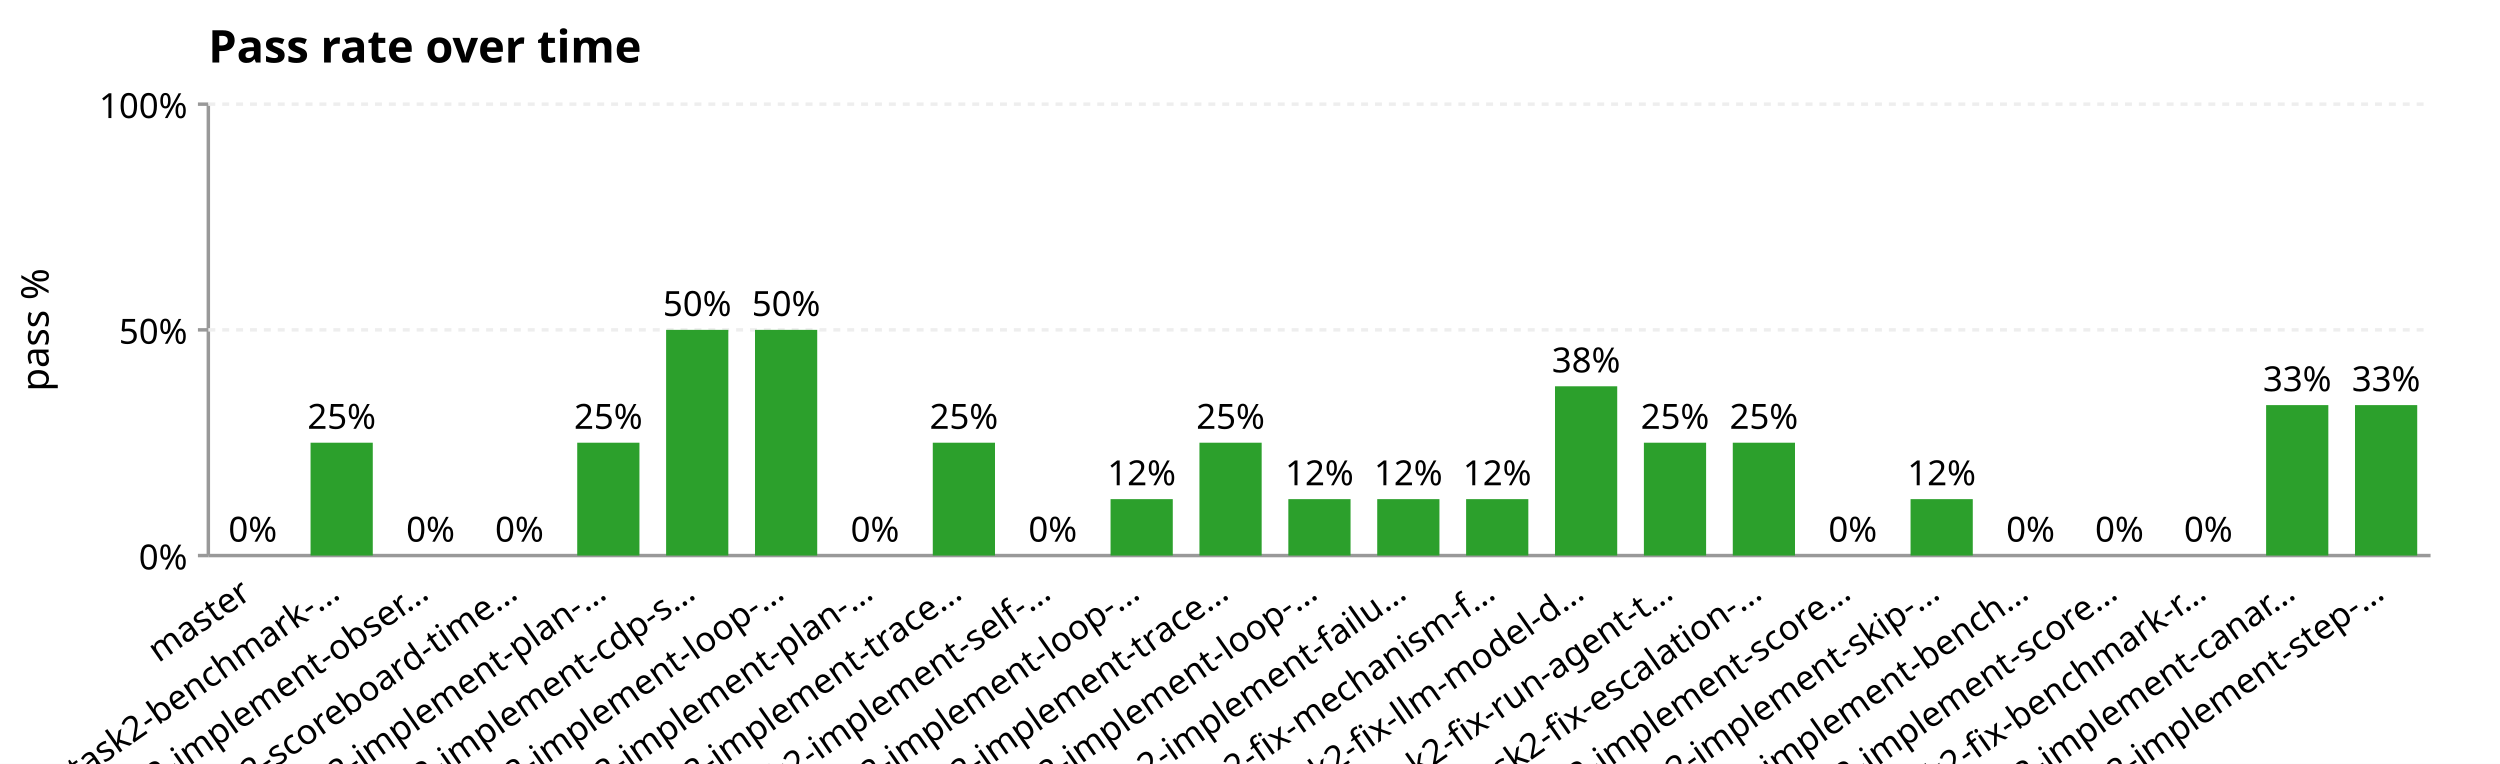
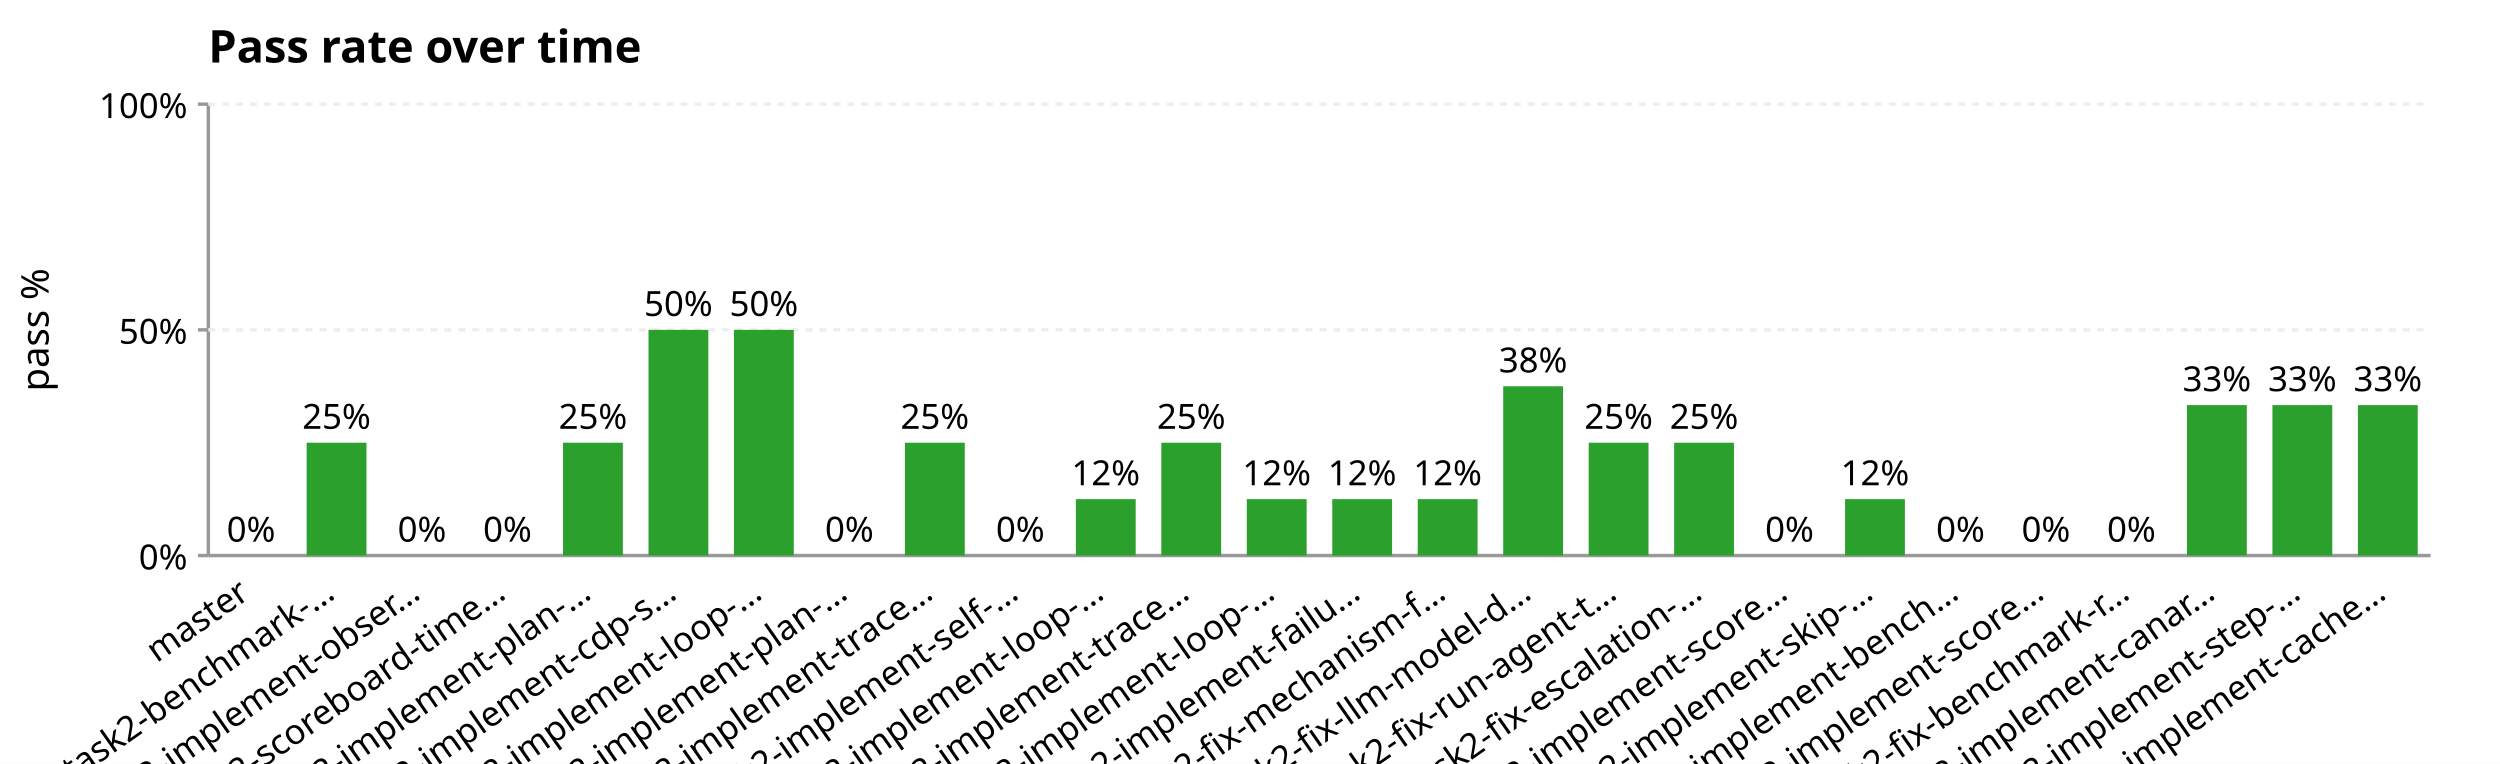
<svg xmlns="http://www.w3.org/2000/svg" viewBox="0 0 720 220" width="720" height="220" font-family="sans-serif">
  <rect width="100%" height="100%" fill="#fff" />
  <text x="60" y="18" font-size="13" font-weight="600">Pass rate over time</text>
  <line x1="60" y1="30" x2="60" y2="160" stroke="#999" />
  <line x1="60" y1="160" x2="700" y2="160" stroke="#999" />
  <line x1="57" y1="160.0" x2="60" y2="160.0" stroke="#999" />
  <text x="54" y="164.0" font-size="10" text-anchor="end" fill="#000">0%</text>
  <line x1="57" y1="95.0" x2="60" y2="95.0" stroke="#999" />
  <text x="54" y="99.0" font-size="10" text-anchor="end" fill="#000">50%</text>
  <line x1="60" y1="95.0" x2="700" y2="95.0" stroke="#eee" stroke-dasharray="2,2" />
  <line x1="57" y1="30.0" x2="60" y2="30.0" stroke="#999" />
  <text x="54" y="34.0" font-size="10" text-anchor="end" fill="#000">100%</text>
  <line x1="60" y1="30.0" x2="700" y2="30.0" stroke="#eee" stroke-dasharray="2,2" />
  <text x="14" y="95.0" font-size="11" fill="#000" transform="rotate(-90 14 95.0)" text-anchor="middle">pass %</text>
-   <rect x="63.84" y="160.00" width="17.92" height="0.00" fill="#2ca02c" />
-   <text x="72.80" y="156.00" font-size="10" text-anchor="middle" fill="#000">0%</text>
-   <text x="72.80" y="172" font-size="10" fill="#000" text-anchor="end" transform="rotate(-35 72.80 172)">master</text>
-   <rect x="89.44" y="127.50" width="17.92" height="32.50" fill="#2ca02c" />
-   <text x="98.40" y="123.50" font-size="10" text-anchor="middle" fill="#000">25%</text>
-   <text x="98.40" y="172" font-size="10" fill="#000" text-anchor="end" transform="rotate(-35 98.40 172)">feat-task2-benchmark-…</text>
-   <rect x="115.04" y="160.00" width="17.92" height="0.00" fill="#2ca02c" />
-   <text x="124.00" y="156.00" font-size="10" text-anchor="middle" fill="#000">0%</text>
-   <text x="124.00" y="172" font-size="10" fill="#000" text-anchor="end" transform="rotate(-35 124.00 172)">task2-implement-obser…</text>
-   <rect x="140.64" y="160.00" width="17.92" height="0.00" fill="#2ca02c" />
-   <text x="149.60" y="156.00" font-size="10" text-anchor="middle" fill="#000">0%</text>
-   <text x="149.60" y="172" font-size="10" fill="#000" text-anchor="end" transform="rotate(-35 149.60 172)">task2-scoreboard-time…</text>
-   <rect x="166.24" y="127.50" width="17.92" height="32.50" fill="#2ca02c" />
-   <text x="175.20" y="123.50" font-size="10" text-anchor="middle" fill="#000">25%</text>
-   <text x="175.20" y="172" font-size="10" fill="#000" text-anchor="end" transform="rotate(-35 175.20 172)">task2-implement-plan-…</text>
-   <rect x="191.84" y="95.00" width="17.92" height="65.00" fill="#2ca02c" />
-   <text x="200.80" y="91.00" font-size="10" text-anchor="middle" fill="#000">50%</text>
-   <text x="200.80" y="172" font-size="10" fill="#000" text-anchor="end" transform="rotate(-35 200.80 172)">task2-implement-cdp-s…</text>
-   <rect x="217.44" y="95.00" width="17.92" height="65.00" fill="#2ca02c" />
-   <text x="226.40" y="91.00" font-size="10" text-anchor="middle" fill="#000">50%</text>
-   <text x="226.40" y="172" font-size="10" fill="#000" text-anchor="end" transform="rotate(-35 226.40 172)">task2-implement-loop-…</text>
-   <rect x="243.04" y="160.00" width="17.92" height="0.00" fill="#2ca02c" />
-   <text x="252.00" y="156.00" font-size="10" text-anchor="middle" fill="#000">0%</text>
-   <text x="252.00" y="172" font-size="10" fill="#000" text-anchor="end" transform="rotate(-35 252.00 172)">task2-implement-plan-…</text>
-   <rect x="268.64" y="127.50" width="17.92" height="32.50" fill="#2ca02c" />
-   <text x="277.60" y="123.50" font-size="10" text-anchor="middle" fill="#000">25%</text>
-   <text x="277.60" y="172" font-size="10" fill="#000" text-anchor="end" transform="rotate(-35 277.60 172)">task2-implement-trace…</text>
-   <rect x="294.24" y="160.00" width="17.92" height="0.00" fill="#2ca02c" />
-   <text x="303.20" y="156.00" font-size="10" text-anchor="middle" fill="#000">0%</text>
-   <text x="303.20" y="172" font-size="10" fill="#000" text-anchor="end" transform="rotate(-35 303.20 172)">task2-implement-self-…</text>
-   <rect x="319.84" y="143.75" width="17.92" height="16.25" fill="#2ca02c" />
-   <text x="328.80" y="139.75" font-size="10" text-anchor="middle" fill="#000">12%</text>
-   <text x="328.80" y="172" font-size="10" fill="#000" text-anchor="end" transform="rotate(-35 328.80 172)">task2-implement-loop-…</text>
-   <rect x="345.44" y="127.50" width="17.92" height="32.50" fill="#2ca02c" />
-   <text x="354.40" y="123.50" font-size="10" text-anchor="middle" fill="#000">25%</text>
-   <text x="354.40" y="172" font-size="10" fill="#000" text-anchor="end" transform="rotate(-35 354.40 172)">task2-implement-trace…</text>
-   <rect x="371.04" y="143.75" width="17.92" height="16.25" fill="#2ca02c" />
-   <text x="380.00" y="139.75" font-size="10" text-anchor="middle" fill="#000">12%</text>
-   <text x="380.00" y="172" font-size="10" fill="#000" text-anchor="end" transform="rotate(-35 380.00 172)">task2-implement-loop-…</text>
-   <rect x="396.64" y="143.75" width="17.92" height="16.25" fill="#2ca02c" />
-   <text x="405.60" y="139.75" font-size="10" text-anchor="middle" fill="#000">12%</text>
-   <text x="405.60" y="172" font-size="10" fill="#000" text-anchor="end" transform="rotate(-35 405.60 172)">task2-implement-failu…</text>
-   <rect x="422.24" y="143.75" width="17.92" height="16.25" fill="#2ca02c" />
-   <text x="431.20" y="139.75" font-size="10" text-anchor="middle" fill="#000">12%</text>
-   <text x="431.20" y="172" font-size="10" fill="#000" text-anchor="end" transform="rotate(-35 431.20 172)">task2-fix-mechanism-f…</text>
-   <rect x="447.84" y="111.25" width="17.92" height="48.75" fill="#2ca02c" />
-   <text x="456.80" y="107.25" font-size="10" text-anchor="middle" fill="#000">38%</text>
-   <text x="456.80" y="172" font-size="10" fill="#000" text-anchor="end" transform="rotate(-35 456.80 172)">task2-fix-llm-model-d…</text>
-   <rect x="473.44" y="127.50" width="17.92" height="32.50" fill="#2ca02c" />
-   <text x="482.40" y="123.50" font-size="10" text-anchor="middle" fill="#000">25%</text>
-   <text x="482.40" y="172" font-size="10" fill="#000" text-anchor="end" transform="rotate(-35 482.40 172)">task2-fix-run-agent-t…</text>
-   <rect x="499.04" y="127.50" width="17.92" height="32.50" fill="#2ca02c" />
-   <text x="508.00" y="123.50" font-size="10" text-anchor="middle" fill="#000">25%</text>
-   <text x="508.00" y="172" font-size="10" fill="#000" text-anchor="end" transform="rotate(-35 508.00 172)">task2-fix-escalation-…</text>
-   <rect x="524.64" y="160.00" width="17.92" height="0.00" fill="#2ca02c" />
-   <text x="533.60" y="156.00" font-size="10" text-anchor="middle" fill="#000">0%</text>
-   <text x="533.60" y="172" font-size="10" fill="#000" text-anchor="end" transform="rotate(-35 533.60 172)">task2-implement-score…</text>
-   <rect x="550.24" y="143.75" width="17.92" height="16.25" fill="#2ca02c" />
-   <text x="559.20" y="139.75" font-size="10" text-anchor="middle" fill="#000">12%</text>
-   <text x="559.20" y="172" font-size="10" fill="#000" text-anchor="end" transform="rotate(-35 559.20 172)">task2-implement-skip-…</text>
-   <rect x="575.84" y="160.00" width="17.92" height="0.00" fill="#2ca02c" />
-   <text x="584.80" y="156.00" font-size="10" text-anchor="middle" fill="#000">0%</text>
-   <text x="584.80" y="172" font-size="10" fill="#000" text-anchor="end" transform="rotate(-35 584.80 172)">task2-implement-bench…</text>
-   <rect x="601.44" y="160.00" width="17.92" height="0.00" fill="#2ca02c" />
-   <text x="610.40" y="156.00" font-size="10" text-anchor="middle" fill="#000">0%</text>
-   <text x="610.40" y="172" font-size="10" fill="#000" text-anchor="end" transform="rotate(-35 610.40 172)">task2-implement-score…</text>
-   <rect x="627.04" y="160.00" width="17.92" height="0.00" fill="#2ca02c" />
-   <text x="636.00" y="156.00" font-size="10" text-anchor="middle" fill="#000">0%</text>
-   <text x="636.00" y="172" font-size="10" fill="#000" text-anchor="end" transform="rotate(-35 636.00 172)">task2-fix-benchmark-r…</text>
-   <rect x="652.64" y="116.67" width="17.92" height="43.33" fill="#2ca02c" />
-   <text x="661.60" y="112.67" font-size="10" text-anchor="middle" fill="#000">33%</text>
-   <text x="661.60" y="172" font-size="10" fill="#000" text-anchor="end" transform="rotate(-35 661.60 172)">task2-implement-canar…</text>
-   <rect x="678.24" y="116.67" width="17.92" height="43.33" fill="#2ca02c" />
-   <text x="687.20" y="112.67" font-size="10" text-anchor="middle" fill="#000">33%</text>
-   <text x="687.20" y="172" font-size="10" fill="#000" text-anchor="end" transform="rotate(-35 687.20 172)">task2-implement-step-…</text>
+   <rect x="63.69" y="160.00" width="17.23" height="0.00" fill="#2ca02c" />
+   <text x="72.31" y="156.00" font-size="10" text-anchor="middle" fill="#000">0%</text>
+   <text x="72.31" y="172" font-size="10" fill="#000" text-anchor="end" transform="rotate(-35 72.31 172)">master</text>
+   <rect x="88.31" y="127.50" width="17.23" height="32.50" fill="#2ca02c" />
+   <text x="96.92" y="123.50" font-size="10" text-anchor="middle" fill="#000">25%</text>
+   <text x="96.92" y="172" font-size="10" fill="#000" text-anchor="end" transform="rotate(-35 96.92 172)">feat-task2-benchmark-…</text>
+   <rect x="112.92" y="160.00" width="17.23" height="0.00" fill="#2ca02c" />
+   <text x="121.54" y="156.00" font-size="10" text-anchor="middle" fill="#000">0%</text>
+   <text x="121.54" y="172" font-size="10" fill="#000" text-anchor="end" transform="rotate(-35 121.54 172)">task2-implement-obser…</text>
+   <rect x="137.54" y="160.00" width="17.23" height="0.00" fill="#2ca02c" />
+   <text x="146.15" y="156.00" font-size="10" text-anchor="middle" fill="#000">0%</text>
+   <text x="146.15" y="172" font-size="10" fill="#000" text-anchor="end" transform="rotate(-35 146.15 172)">task2-scoreboard-time…</text>
+   <rect x="162.15" y="127.50" width="17.23" height="32.50" fill="#2ca02c" />
+   <text x="170.77" y="123.50" font-size="10" text-anchor="middle" fill="#000">25%</text>
+   <text x="170.77" y="172" font-size="10" fill="#000" text-anchor="end" transform="rotate(-35 170.77 172)">task2-implement-plan-…</text>
+   <rect x="186.77" y="95.00" width="17.23" height="65.00" fill="#2ca02c" />
+   <text x="195.38" y="91.00" font-size="10" text-anchor="middle" fill="#000">50%</text>
+   <text x="195.38" y="172" font-size="10" fill="#000" text-anchor="end" transform="rotate(-35 195.38 172)">task2-implement-cdp-s…</text>
+   <rect x="211.38" y="95.00" width="17.23" height="65.00" fill="#2ca02c" />
+   <text x="220.00" y="91.00" font-size="10" text-anchor="middle" fill="#000">50%</text>
+   <text x="220.00" y="172" font-size="10" fill="#000" text-anchor="end" transform="rotate(-35 220.00 172)">task2-implement-loop-…</text>
+   <rect x="236.00" y="160.00" width="17.23" height="0.00" fill="#2ca02c" />
+   <text x="244.62" y="156.00" font-size="10" text-anchor="middle" fill="#000">0%</text>
+   <text x="244.62" y="172" font-size="10" fill="#000" text-anchor="end" transform="rotate(-35 244.62 172)">task2-implement-plan-…</text>
+   <rect x="260.62" y="127.50" width="17.23" height="32.50" fill="#2ca02c" />
+   <text x="269.23" y="123.50" font-size="10" text-anchor="middle" fill="#000">25%</text>
+   <text x="269.23" y="172" font-size="10" fill="#000" text-anchor="end" transform="rotate(-35 269.23 172)">task2-implement-trace…</text>
+   <rect x="285.23" y="160.00" width="17.23" height="0.00" fill="#2ca02c" />
+   <text x="293.85" y="156.00" font-size="10" text-anchor="middle" fill="#000">0%</text>
+   <text x="293.85" y="172" font-size="10" fill="#000" text-anchor="end" transform="rotate(-35 293.85 172)">task2-implement-self-…</text>
+   <rect x="309.85" y="143.75" width="17.23" height="16.25" fill="#2ca02c" />
+   <text x="318.46" y="139.75" font-size="10" text-anchor="middle" fill="#000">12%</text>
+   <text x="318.46" y="172" font-size="10" fill="#000" text-anchor="end" transform="rotate(-35 318.46 172)">task2-implement-loop-…</text>
+   <rect x="334.46" y="127.50" width="17.23" height="32.50" fill="#2ca02c" />
+   <text x="343.08" y="123.50" font-size="10" text-anchor="middle" fill="#000">25%</text>
+   <text x="343.08" y="172" font-size="10" fill="#000" text-anchor="end" transform="rotate(-35 343.08 172)">task2-implement-trace…</text>
+   <rect x="359.08" y="143.75" width="17.23" height="16.25" fill="#2ca02c" />
+   <text x="367.69" y="139.75" font-size="10" text-anchor="middle" fill="#000">12%</text>
+   <text x="367.69" y="172" font-size="10" fill="#000" text-anchor="end" transform="rotate(-35 367.69 172)">task2-implement-loop-…</text>
+   <rect x="383.69" y="143.75" width="17.23" height="16.25" fill="#2ca02c" />
+   <text x="392.31" y="139.75" font-size="10" text-anchor="middle" fill="#000">12%</text>
+   <text x="392.31" y="172" font-size="10" fill="#000" text-anchor="end" transform="rotate(-35 392.31 172)">task2-implement-failu…</text>
+   <rect x="408.31" y="143.75" width="17.23" height="16.25" fill="#2ca02c" />
+   <text x="416.92" y="139.75" font-size="10" text-anchor="middle" fill="#000">12%</text>
+   <text x="416.92" y="172" font-size="10" fill="#000" text-anchor="end" transform="rotate(-35 416.92 172)">task2-fix-mechanism-f…</text>
+   <rect x="432.92" y="111.25" width="17.23" height="48.75" fill="#2ca02c" />
+   <text x="441.54" y="107.25" font-size="10" text-anchor="middle" fill="#000">38%</text>
+   <text x="441.54" y="172" font-size="10" fill="#000" text-anchor="end" transform="rotate(-35 441.54 172)">task2-fix-llm-model-d…</text>
+   <rect x="457.54" y="127.50" width="17.23" height="32.50" fill="#2ca02c" />
+   <text x="466.15" y="123.50" font-size="10" text-anchor="middle" fill="#000">25%</text>
+   <text x="466.15" y="172" font-size="10" fill="#000" text-anchor="end" transform="rotate(-35 466.15 172)">task2-fix-run-agent-t…</text>
+   <rect x="482.15" y="127.50" width="17.23" height="32.50" fill="#2ca02c" />
+   <text x="490.77" y="123.50" font-size="10" text-anchor="middle" fill="#000">25%</text>
+   <text x="490.77" y="172" font-size="10" fill="#000" text-anchor="end" transform="rotate(-35 490.77 172)">task2-fix-escalation-…</text>
+   <rect x="506.77" y="160.00" width="17.23" height="0.00" fill="#2ca02c" />
+   <text x="515.38" y="156.00" font-size="10" text-anchor="middle" fill="#000">0%</text>
+   <text x="515.38" y="172" font-size="10" fill="#000" text-anchor="end" transform="rotate(-35 515.38 172)">task2-implement-score…</text>
+   <rect x="531.38" y="143.75" width="17.23" height="16.25" fill="#2ca02c" />
+   <text x="540.00" y="139.75" font-size="10" text-anchor="middle" fill="#000">12%</text>
+   <text x="540.00" y="172" font-size="10" fill="#000" text-anchor="end" transform="rotate(-35 540.00 172)">task2-implement-skip-…</text>
+   <rect x="556.00" y="160.00" width="17.23" height="0.00" fill="#2ca02c" />
+   <text x="564.62" y="156.00" font-size="10" text-anchor="middle" fill="#000">0%</text>
+   <text x="564.62" y="172" font-size="10" fill="#000" text-anchor="end" transform="rotate(-35 564.62 172)">task2-implement-bench…</text>
+   <rect x="580.62" y="160.00" width="17.23" height="0.00" fill="#2ca02c" />
+   <text x="589.23" y="156.00" font-size="10" text-anchor="middle" fill="#000">0%</text>
+   <text x="589.23" y="172" font-size="10" fill="#000" text-anchor="end" transform="rotate(-35 589.23 172)">task2-implement-score…</text>
+   <rect x="605.23" y="160.00" width="17.23" height="0.00" fill="#2ca02c" />
+   <text x="613.85" y="156.00" font-size="10" text-anchor="middle" fill="#000">0%</text>
+   <text x="613.85" y="172" font-size="10" fill="#000" text-anchor="end" transform="rotate(-35 613.85 172)">task2-fix-benchmark-r…</text>
+   <rect x="629.85" y="116.67" width="17.23" height="43.33" fill="#2ca02c" />
+   <text x="638.46" y="112.67" font-size="10" text-anchor="middle" fill="#000">33%</text>
+   <text x="638.46" y="172" font-size="10" fill="#000" text-anchor="end" transform="rotate(-35 638.46 172)">task2-implement-canar…</text>
+   <rect x="654.46" y="116.67" width="17.23" height="43.33" fill="#2ca02c" />
+   <text x="663.08" y="112.67" font-size="10" text-anchor="middle" fill="#000">33%</text>
+   <text x="663.08" y="172" font-size="10" fill="#000" text-anchor="end" transform="rotate(-35 663.08 172)">task2-implement-step-…</text>
+   <rect x="679.08" y="116.67" width="17.23" height="43.33" fill="#2ca02c" />
+   <text x="687.69" y="112.67" font-size="10" text-anchor="middle" fill="#000">33%</text>
+   <text x="687.69" y="172" font-size="10" fill="#000" text-anchor="end" transform="rotate(-35 687.69 172)">task2-implement-cache…</text>
</svg>
